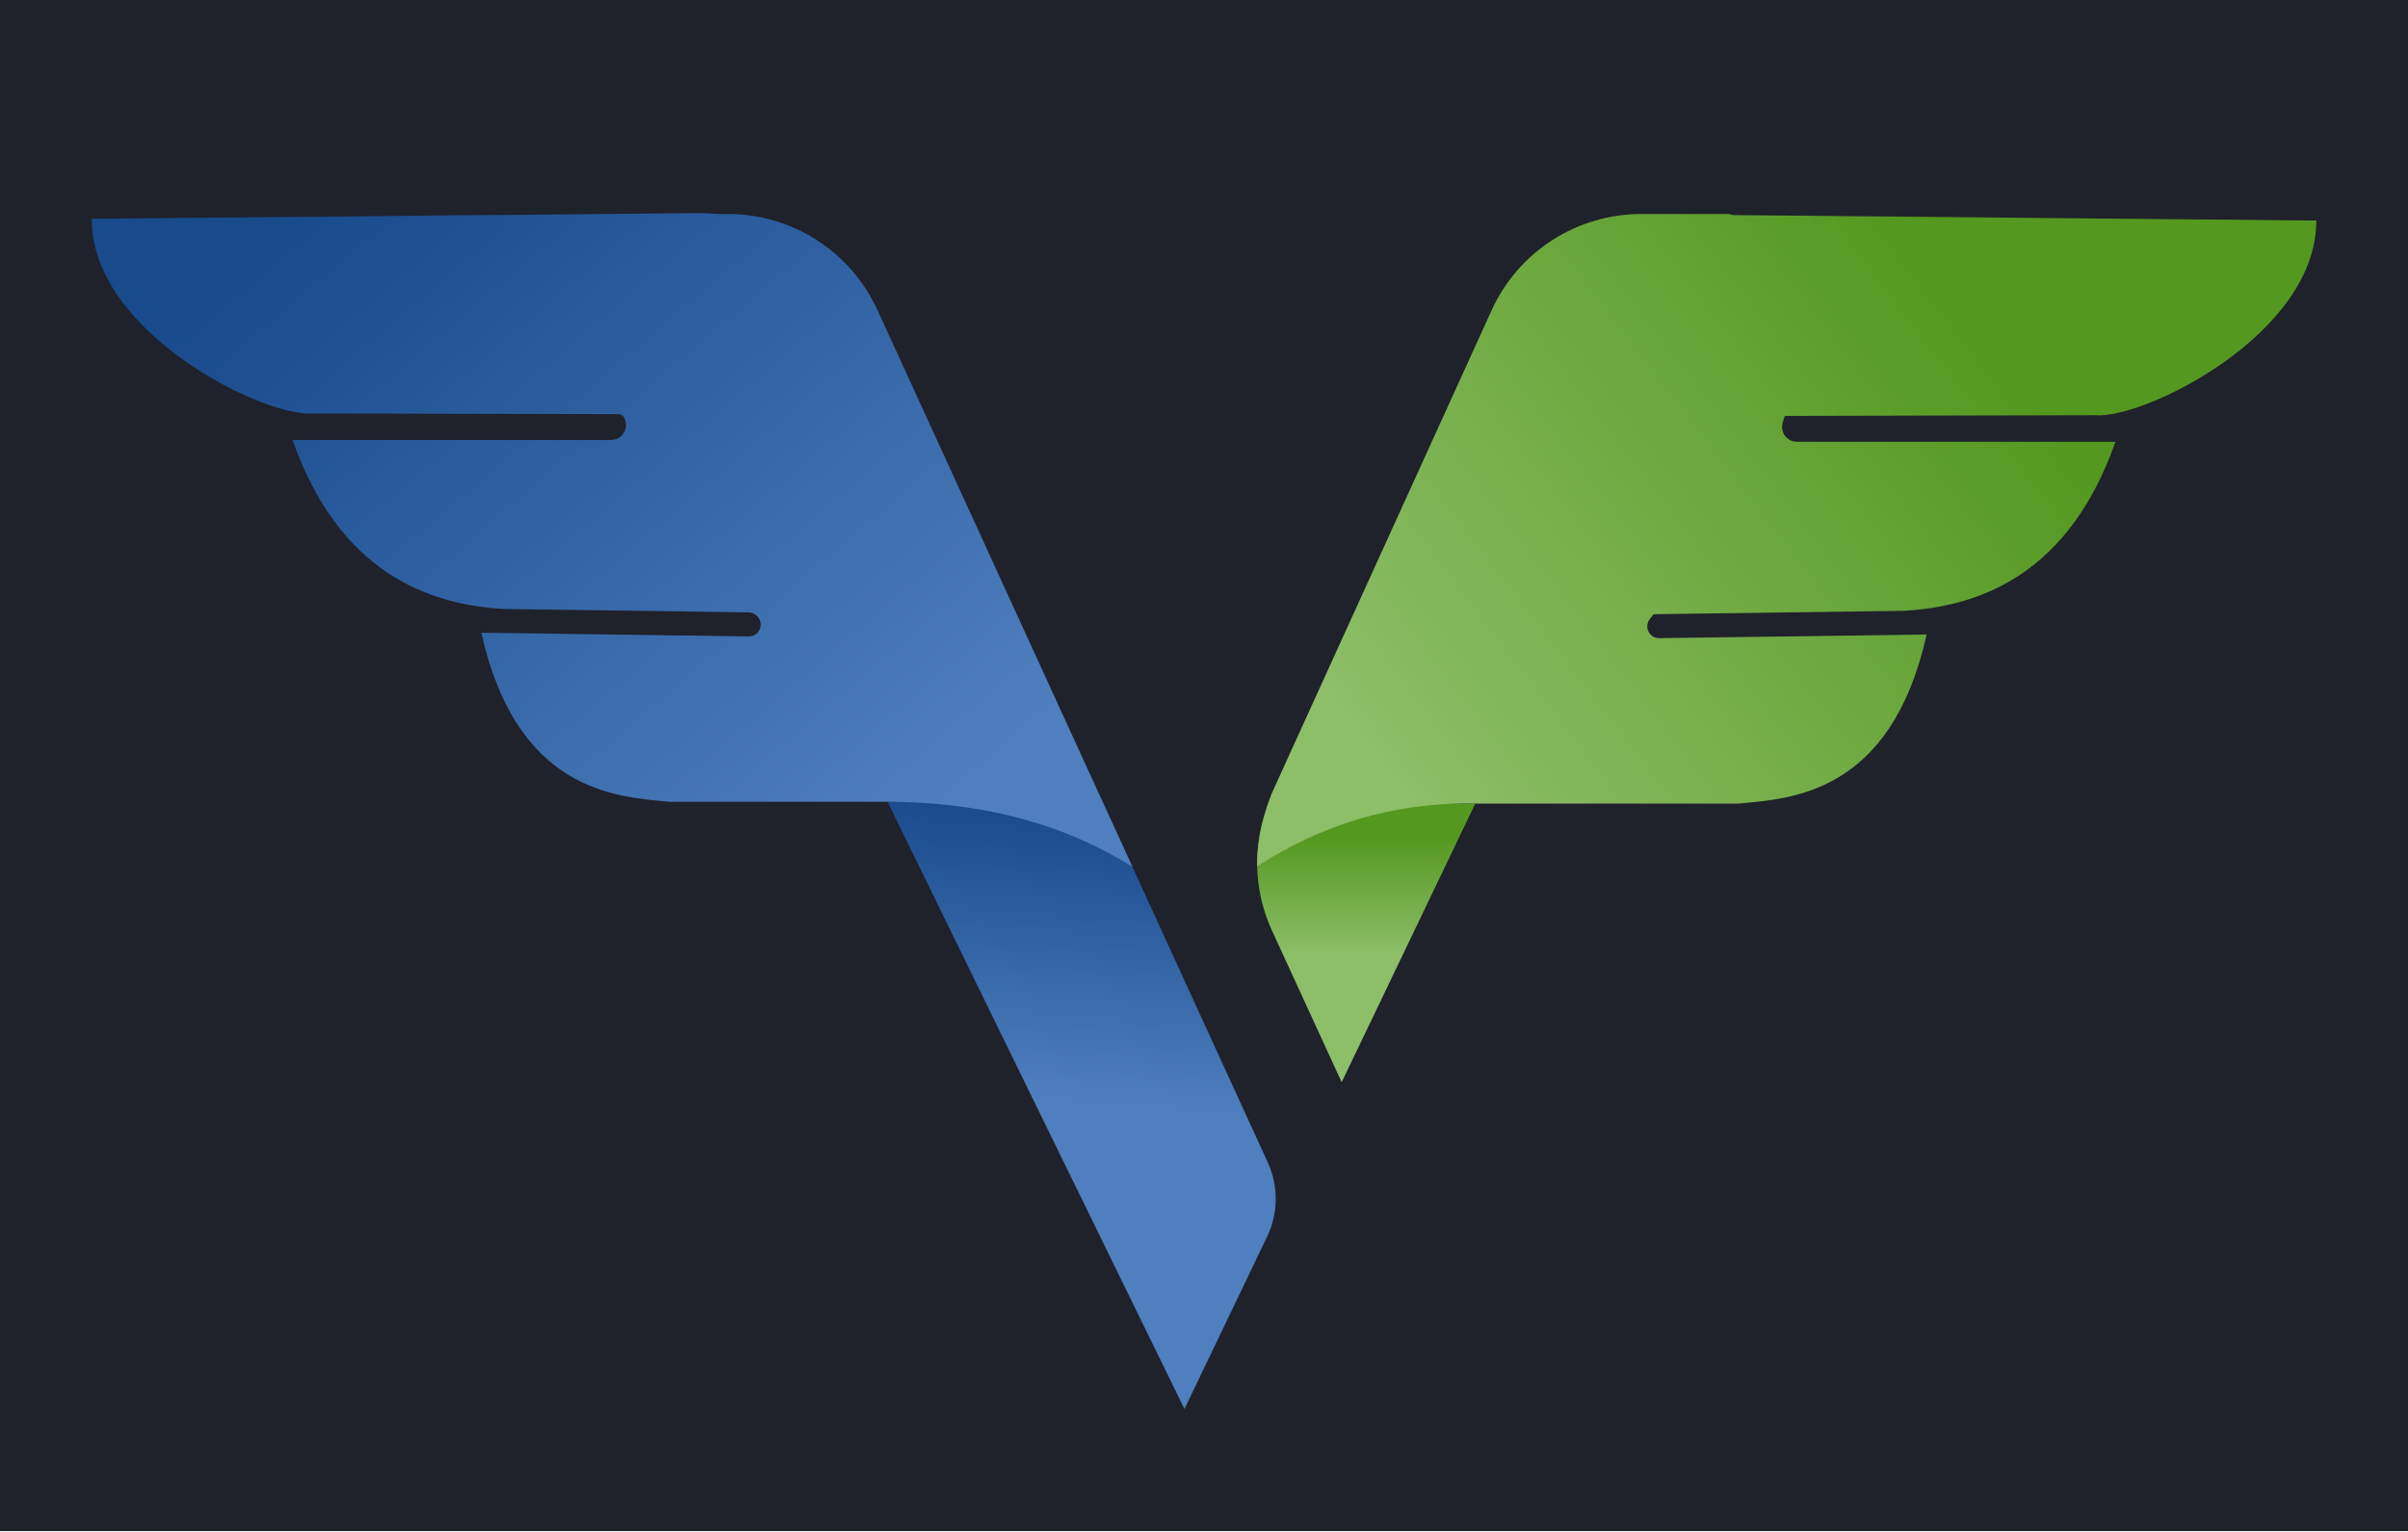
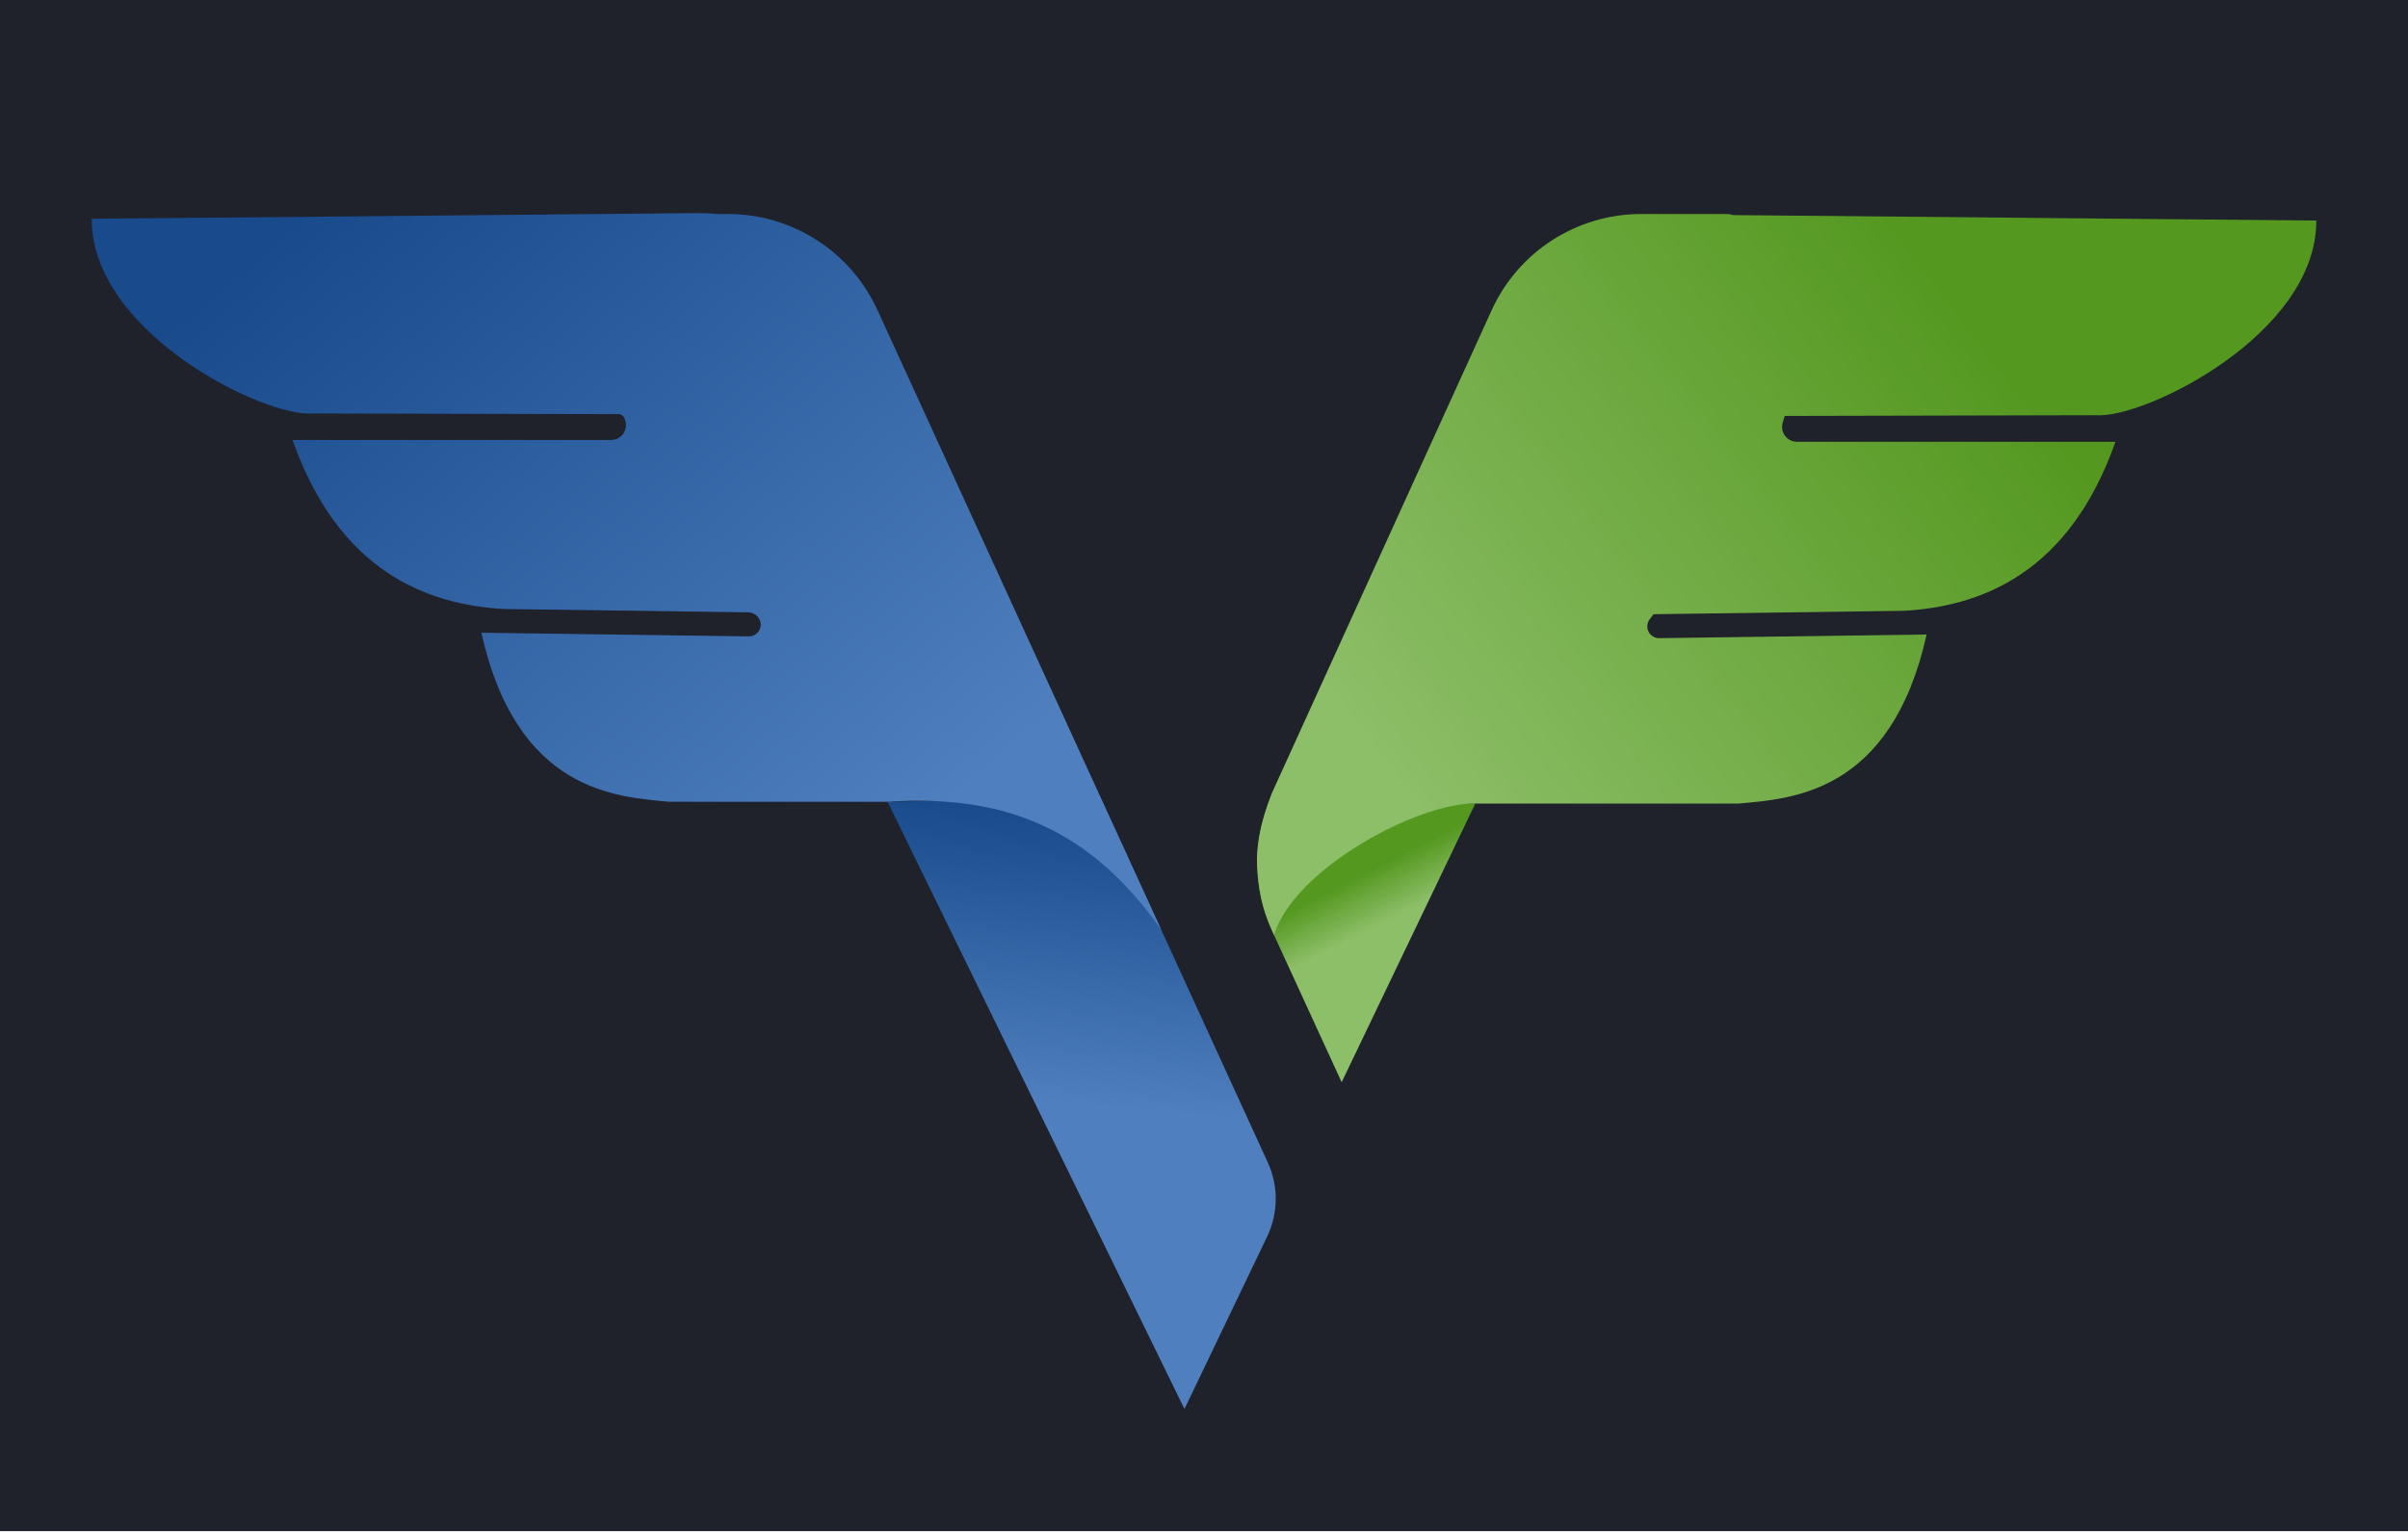
<svg xmlns="http://www.w3.org/2000/svg" width="100%" height="100%" viewBox="0 0 1080 687" version="1.1" xml:space="preserve" style="fill-rule:evenodd;clip-rule:evenodd;stroke-linejoin:round;stroke-miterlimit:2;">
  <rect id="Artboard1" x="0" y="0" width="1080" height="686.921" style="fill:none;" />
  <clipPath id="_clip1">
    <rect x="0" y="0" width="1080" height="686.921" />
  </clipPath>
  <g clip-path="url(#_clip1)">
-     <rect x="0" y="-0.655" width="1080" height="687.576" style="fill:#1f212b;" />
+     <rect x="-0" y="-0" width="1080" height="687.576" style="fill:#1f212b;" />
    <g>
      <g id="Layer2">
        <path d="M661.676,360.507L601.74,485.531L570.448,417.409C561.505,397.941 562.254,376.952 568.972,360.489L661.676,360.507Z" style="fill:url(#_Linear2);" />
-         <path d="M570.336,356.048L668.998,139.201C680.967,112.894 707.204,96.006 736.106,96.006L774.422,96.006C775.426,96.006 776.406,96.176 777.327,96.497L1038.86,98.945C1039.1,149.97 961.568,188.053 939.875,186.287L800.666,186.606C800.536,186.606 800.421,186.692 800.384,186.816L799.541,189.643C798.942,191.655 799.328,193.832 800.583,195.514C801.837,197.197 803.813,198.189 805.912,198.189L948.794,198.189C927.968,257.415 888.275,272.066 853.98,274.029L741.615,275.557L739.889,277.84C738.673,279.448 738.479,281.608 739.389,283.407C740.3,285.206 742.155,286.33 744.172,286.302L864.11,284.659C848.118,356.343 803.259,358.315 779.719,360.514L681.923,360.507L661.676,360.507C624.181,359.836 592.243,370.324 563.834,388.669C563.721,380.911 564.904,369.896 570.336,356.048Z" style="fill:url(#_Linear3);" />
+         <path d="M570.336,356.048L668.998,139.201C680.967,112.894 707.204,96.006 736.106,96.006L774.422,96.006C775.426,96.006 776.406,96.176 777.327,96.497L1038.86,98.945C1039.1,149.97 961.568,188.053 939.875,186.287L800.666,186.606C800.536,186.606 800.421,186.692 800.384,186.816L799.541,189.643C798.942,191.655 799.328,193.832 800.583,195.514C801.837,197.197 803.813,198.189 805.912,198.189L948.794,198.189C927.968,257.415 888.275,272.066 853.98,274.029L741.615,275.557L739.889,277.84C738.673,279.448 738.479,281.608 739.389,283.407C740.3,285.206 742.155,286.33 744.172,286.302L864.11,284.659C848.118,356.343 803.259,358.315 779.719,360.514L681.923,360.507L661.676,360.507C635.858,360.045 580.355,389.868 571.415,419.515C567.273,410.376 564.778,403.332 563.834,388.669C563.335,380.926 564.904,369.896 570.336,356.048Z" style="fill:url(#_Linear3);" />
        <path d="M493.623,357.715L568.611,521.524C573.458,532.113 573.349,544.308 568.313,554.808L531.235,632.127L398.077,359.715" style="fill:url(#_Linear4);" />
-         <path d="M398.077,359.715L300.281,359.715C276.741,357.515 231.882,355.544 215.89,283.86L335.828,285.503C337.845,285.53 339.7,284.407 340.611,282.608C341.521,280.809 341.327,278.648 340.111,277.04L340.104,277.031C339.02,275.597 337.334,274.743 335.535,274.719L226.02,273.23C191.725,271.266 152.032,256.615 131.206,197.389L274.088,197.389C276.187,197.389 278.163,196.398 279.417,194.715C280.672,193.032 281.058,190.855 280.459,188.844L280.18,187.908C279.808,186.661 278.662,185.805 277.36,185.802L140.125,185.488C118.432,187.254 40.903,149.171 41.143,98.146L312.242,95.608C315.488,95.577 318.711,95.712 321.899,96.006L326.484,96.006C355.325,96.006 381.518,112.823 393.522,139.046L507.891,388.882C479.04,370.825 443.583,359.868 398.077,359.715Z" style="fill:url(#_Linear5);" />
+         <path d="M398.077,359.715L300.281,359.715C276.741,357.515 231.882,355.544 215.89,283.86L335.828,285.503C337.845,285.53 339.7,284.407 340.611,282.608C341.521,280.809 341.327,278.648 340.111,277.04L340.104,277.031C339.02,275.597 337.334,274.743 335.535,274.719L226.02,273.23C191.725,271.266 152.032,256.615 131.206,197.389L274.088,197.389C276.187,197.389 278.163,196.398 279.417,194.715C280.672,193.032 281.058,190.855 280.459,188.844L280.18,187.908C279.808,186.661 278.662,185.805 277.36,185.802L140.125,185.488C118.432,187.254 40.903,149.171 41.143,98.146L312.242,95.608C315.488,95.577 318.711,95.712 321.899,96.006L326.484,96.006C355.325,96.006 381.518,112.823 393.522,139.046L520.775,417.027C490.517,374.218 453.555,355.963 398.077,359.715Z" style="fill:url(#_Linear5);" />
      </g>
    </g>
  </g>
  <defs>
-     <linearGradient id="_Linear2" x1="0" y1="0" x2="1" y2="0" gradientUnits="userSpaceOnUse" gradientTransform="matrix(3.19456e-15,-52.1711,52.1711,3.19456e-15,612.755,427.556)">
+     <linearGradient id="_Linear2" x1="0" y1="0" x2="1" y2="0" gradientUnits="userSpaceOnUse" gradientTransform="matrix(-10.6115,-20.7887,20.7887,-10.6115,629.327,409.213)">
      <stop offset="0" style="stop-color:#8dbe68;stop-opacity:1" />
      <stop offset="1" style="stop-color:#549820;stop-opacity:1" />
    </linearGradient>
    <linearGradient id="_Linear3" x1="0" y1="0" x2="1" y2="0" gradientUnits="userSpaceOnUse" gradientTransform="matrix(262.565,-201.889,201.889,262.565,622.132,345.204)">
      <stop offset="0" style="stop-color:#8dbe68;stop-opacity:1" />
      <stop offset="1" style="stop-color:#549820;stop-opacity:1" />
    </linearGradient>
    <linearGradient id="_Linear4" x1="0" y1="0" x2="1" y2="0" gradientUnits="userSpaceOnUse" gradientTransform="matrix(11.678,-131.056,131.056,11.678,473.445,494.921)">
      <stop offset="0" style="stop-color:#4f7fbe;stop-opacity:1" />
      <stop offset="1" style="stop-color:#184a8c;stop-opacity:1" />
    </linearGradient>
    <linearGradient id="_Linear5" x1="0" y1="0" x2="1" y2="0" gradientUnits="userSpaceOnUse" gradientTransform="matrix(-253.843,-298.458,298.458,-253.843,438.803,350.974)">
      <stop offset="0" style="stop-color:#4f7fbe;stop-opacity:1" />
      <stop offset="1" style="stop-color:#184a8c;stop-opacity:1" />
    </linearGradient>
  </defs>
</svg>
